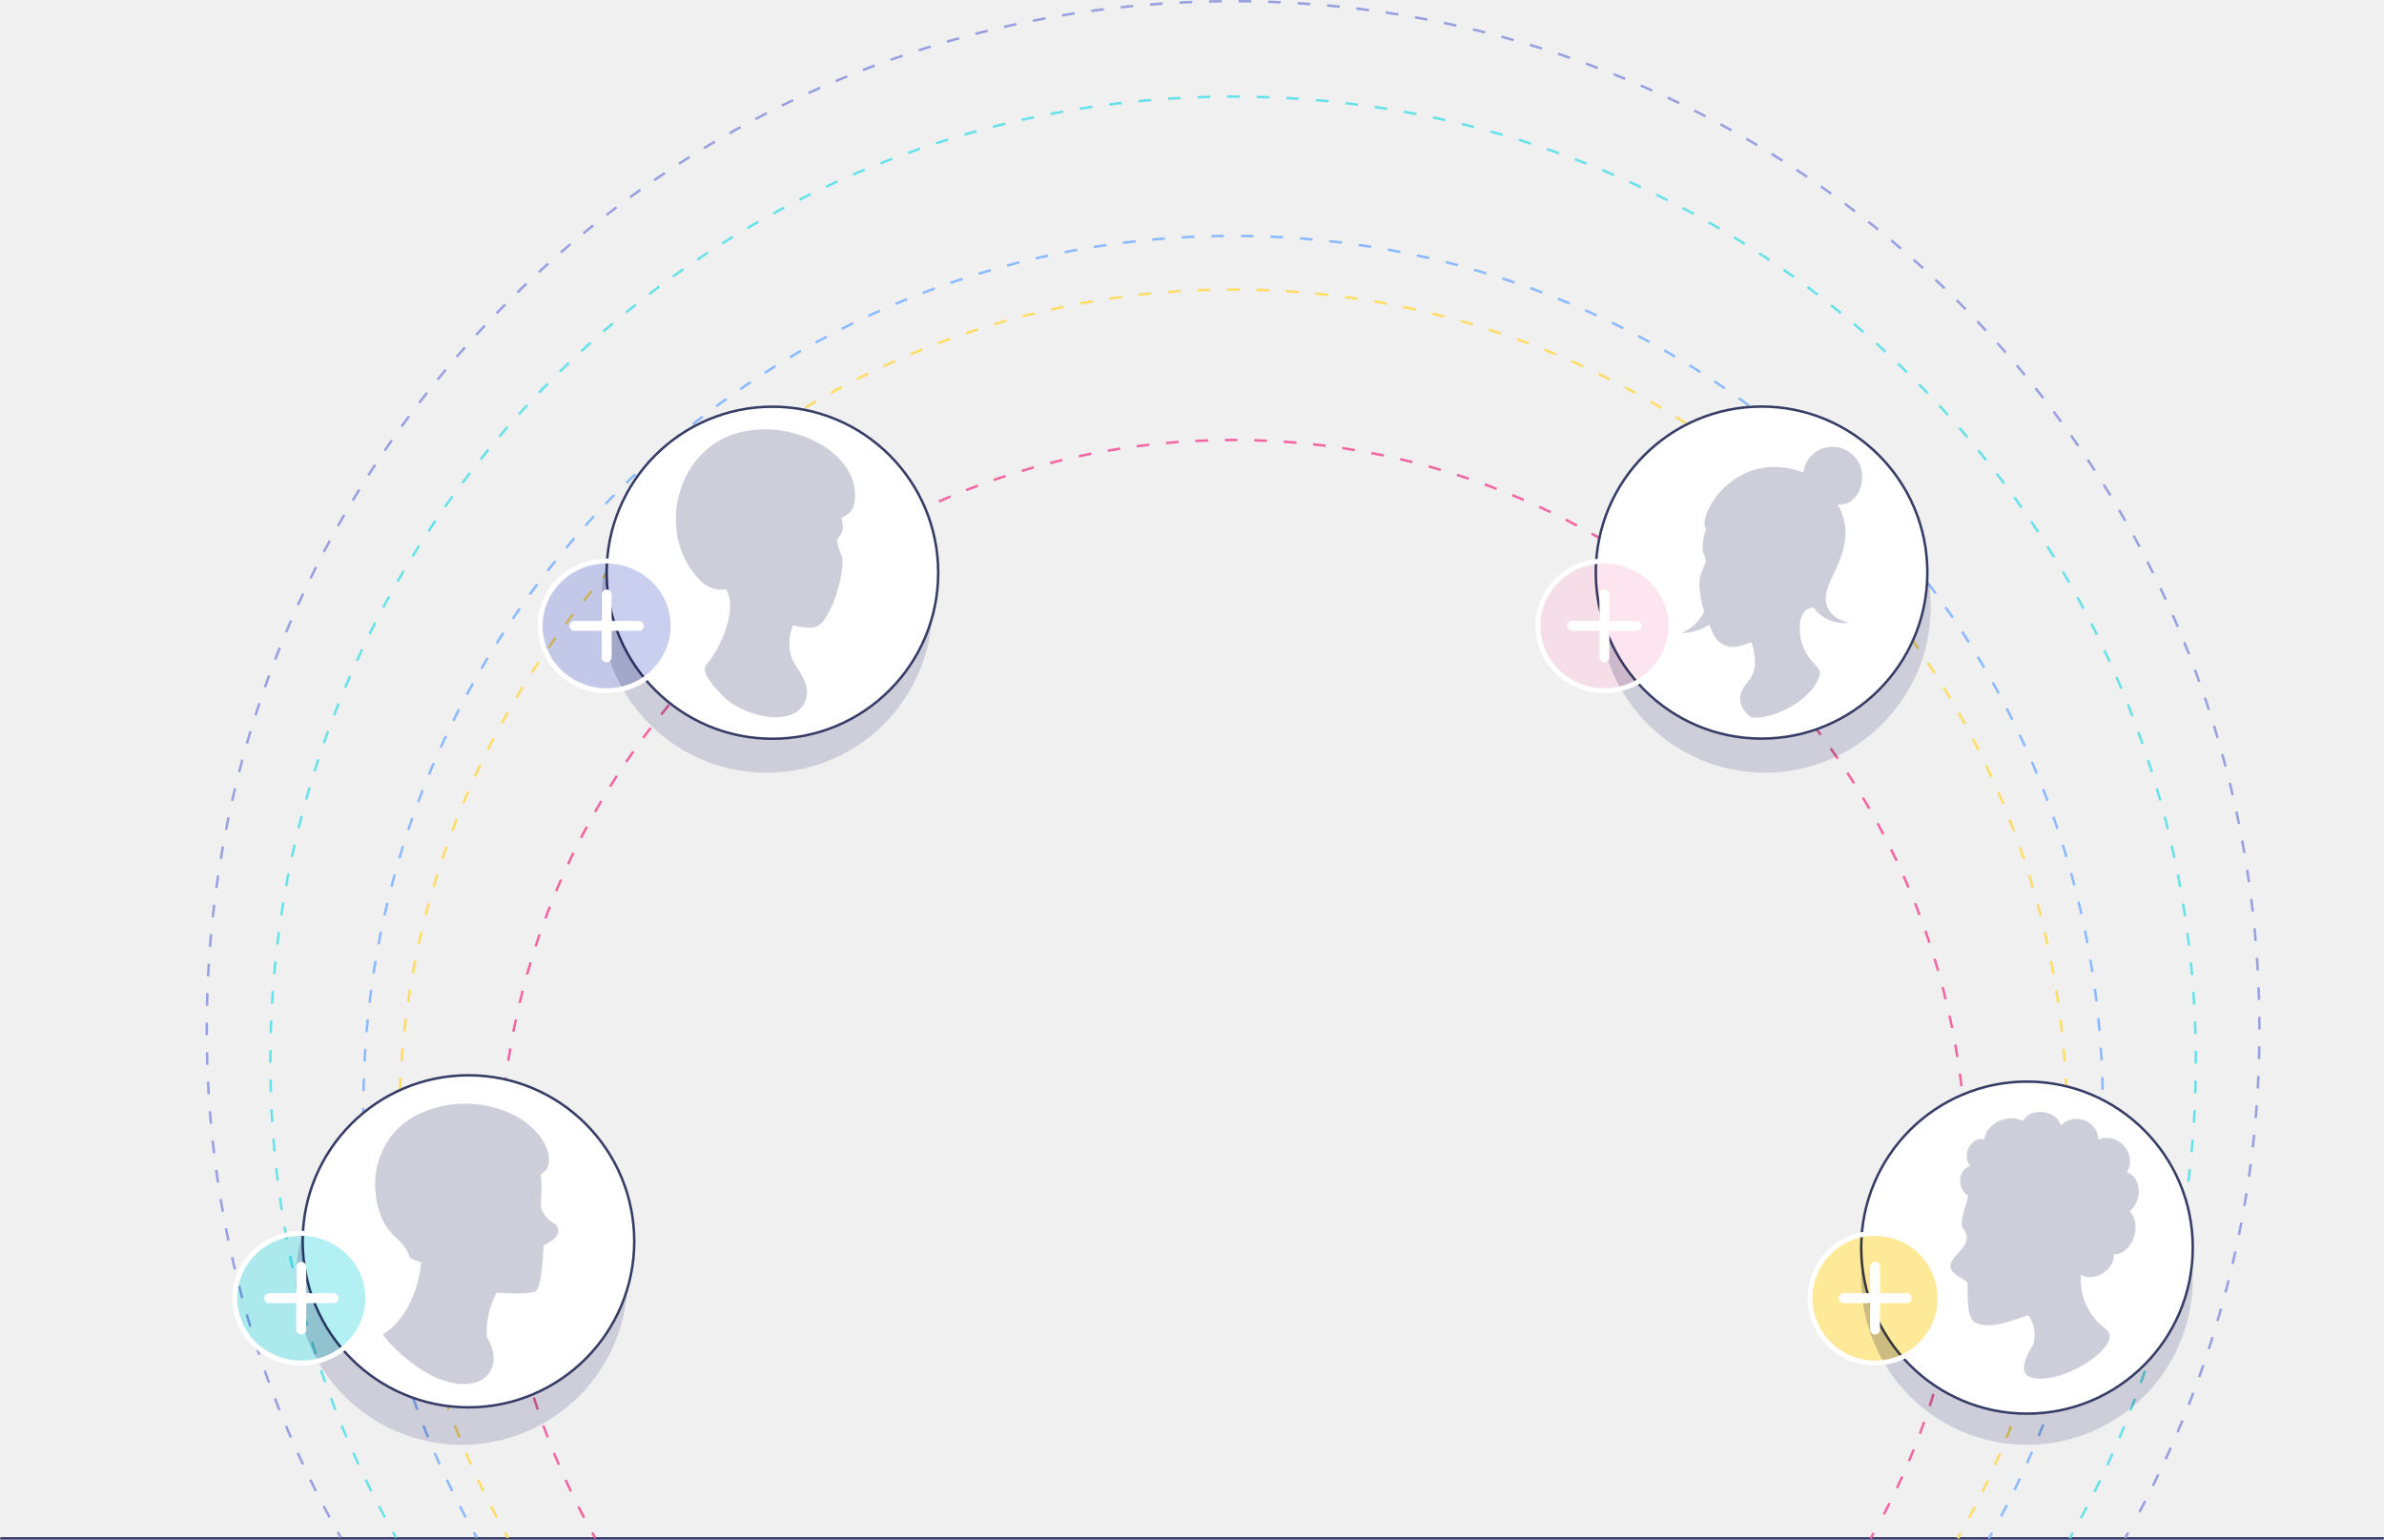
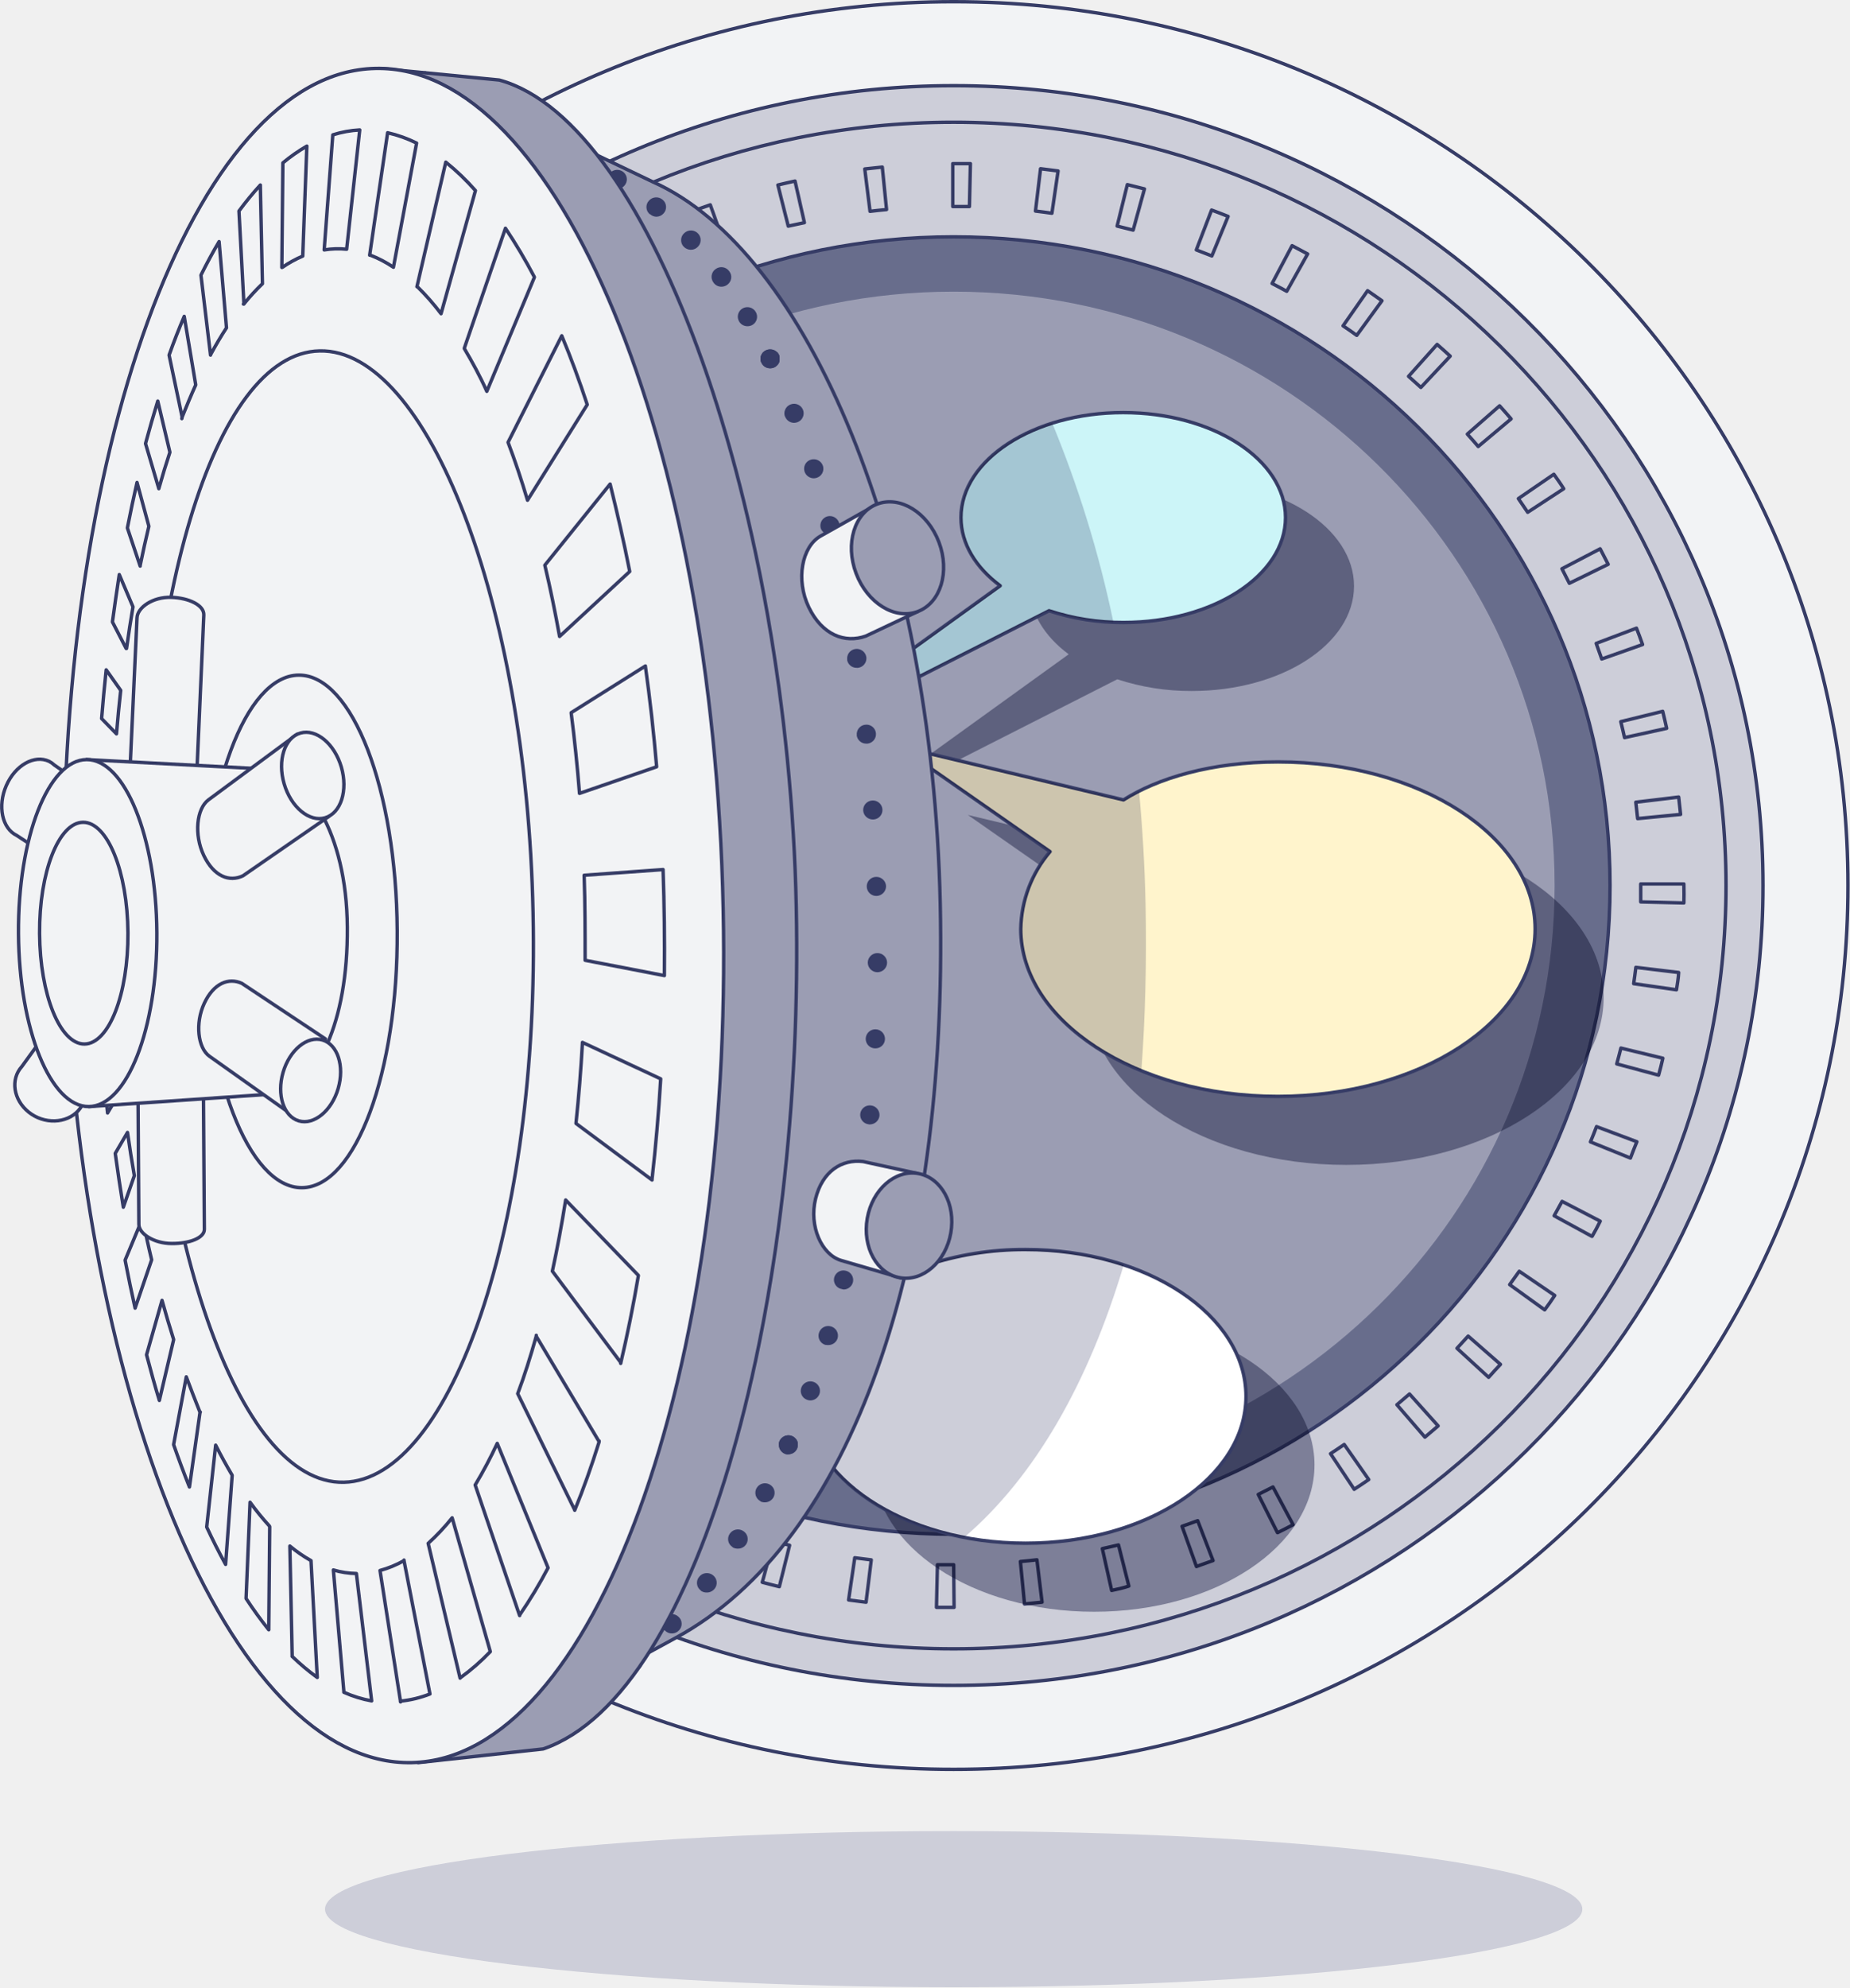
- <svg xmlns="http://www.w3.org/2000/svg" viewBox="0 0 480 310.01">
+ <svg xmlns="http://www.w3.org/2000/svg" viewBox="0 0 270 290">
  <defs>
-     <style>.cls-1{isolation:isolate;}.cls-10,.cls-11,.cls-12,.cls-14,.cls-17,.cls-18,.cls-2,.cls-3,.cls-4,.cls-5,.cls-6,.cls-7,.cls-8,.cls-9{fill:none;}.cls-15,.cls-2{stroke:#363c66;}.cls-18,.cls-2{stroke-linecap:round;stroke-linejoin:round;}.cls-10,.cls-11,.cls-12,.cls-15,.cls-2,.cls-3,.cls-4,.cls-5,.cls-6,.cls-7,.cls-8,.cls-9{stroke-width:0.5px;}.cls-3,.cls-4{stroke:#8cbaff;}.cls-10,.cls-11,.cls-12,.cls-15,.cls-17,.cls-3,.cls-4,.cls-5,.cls-6,.cls-7,.cls-8,.cls-9{stroke-miterlimit:10;}.cls-4{stroke-dasharray:2.55 3.4;}.cls-5,.cls-6{stroke:#67e2e9;}.cls-6{stroke-dasharray:2.55 3.41;}.cls-7,.cls-8{stroke:#98a0e0;}.cls-8{stroke-dasharray:2.55 3.4;}.cls-10,.cls-9{stroke:#fedd66;}.cls-10{stroke-dasharray:2.55 3.4;}.cls-11,.cls-12{stroke:#f267a1;}.cls-12{stroke-dasharray:2.54 3.39;}.cls-13,.cls-20{fill:#cdced9;}.cls-13,.cls-16,.cls-19,.cls-21,.cls-22{mix-blend-mode:multiply;}.cls-15{fill:#fff;}.cls-16{fill:#fee999;}.cls-17,.cls-18{stroke:#fff;}.cls-18{stroke-width:2px;}.cls-19{fill:#67e2e9;}.cls-19,.cls-21,.cls-22{opacity:0.5;}.cls-21{fill:#fbcce0;}.cls-22{fill:#98a0e0;}</style>
+     <style>.cls-1{isolation:isolate;}.cls-2{fill:#f2f3f5;}.cls-10,.cls-11,.cls-12,.cls-2,.cls-3,.cls-4,.cls-9{stroke:#363c66;stroke-linecap:round;stroke-linejoin:round;}.cls-12,.cls-2,.cls-3,.cls-4,.cls-9{stroke-width:0.5px;}.cls-3,.cls-6{fill:#cdced9;}.cls-4{fill:#686d8c;}.cls-12,.cls-5,.cls-8{fill:#9b9db3;}.cls-7,.cls-8{mix-blend-mode:multiply;}.cls-9{fill:#fff;}.cls-10{fill:#ccf5f8;}.cls-10,.cls-11{stroke-width:0.5px;}.cls-11{fill:#fff4cc;}.cls-13{fill:#363c66;}</style>
  </defs>
  <g class="cls-1">
    <g id="Layer_2" data-name="Layer 2">
-       <g id="Layer_1-2" data-name="Layer 1">
-         <line class="cls-2" x1="0.25" y1="309.76" x2="479.75" y2="309.76" />
-         <path class="cls-3" d="M96,309.63l-.62-1.11" />
-         <path class="cls-4" d="M93.78,305.54a174.84,174.84,0,0,1-20.62-82.65c0-96.87,78.4-175.4,175.11-175.4S423.39,126,423.39,222.89a174.88,174.88,0,0,1-21.48,84.25" />
-         <path class="cls-3" d="M401.08,308.63l-.63,1.11" />
-         <path class="cls-5" d="M79.76,309.61l-.63-1.11" />
-         <path class="cls-6" d="M77.5,305.52A193.59,193.59,0,0,1,54.44,213.6c0-107.23,86.78-194.15,193.83-194.15S442.11,106.37,442.11,213.6a193.57,193.57,0,0,1-23.93,93.53" />
-         <path class="cls-5" d="M417.35,308.62l-.63,1.11" />
-         <path class="cls-7" d="M68.62,309.59,68,308.48" />
-         <path class="cls-8" d="M66.35,305.5a206.34,206.34,0,0,1-24.72-98.26c0-114.32,92.52-207,206.64-207s206.65,92.67,206.65,207a206.3,206.3,0,0,1-25.61,99.88" />
-         <path class="cls-7" d="M428.48,308.61l-.63,1.11" />
-         <path class="cls-9" d="M102.3,309.65l-.63-1.12" />
-         <path class="cls-10" d="M100.05,305.55a167.65,167.65,0,0,1-19.68-79.07c0-92.89,75.17-168.19,167.9-168.19s167.91,75.3,167.91,168.19a167.59,167.59,0,0,1-20.54,80.67" />
-         <path class="cls-9" d="M394.82,308.64l-.63,1.11" />
-         <path class="cls-11" d="M119.87,309.69l-.63-1.11" />
-         <path class="cls-12" d="M117.62,305.6a147.57,147.57,0,0,1-17.05-69.07c0-81.71,66.13-147.94,147.7-147.94S396,154.82,396,236.53a147.49,147.49,0,0,1-17.9,70.65" />
-         <path class="cls-11" d="M377.25,308.67c-.2.37-.41.74-.62,1.11" />
-         <ellipse class="cls-13" cx="408.12" cy="257.48" rx="33.38" ry="33.43" />
-         <path class="cls-14" d="M418.51,242.66a5.45,5.45,0,0,0,3.86-5,31.52,31.52,0,0,1-2.92,3.73A8.31,8.31,0,0,0,418.51,242.66Z" />
-         <ellipse class="cls-15" cx="408.12" cy="251.21" rx="33.38" ry="33.43" />
-         <ellipse class="cls-16" cx="377.53" cy="261.39" rx="13.09" ry="13.06" />
-         <ellipse class="cls-17" cx="377.53" cy="261.39" rx="13.09" ry="13.06" />
-         <line class="cls-18" x1="377.53" y1="255.07" x2="377.53" y2="267.71" />
-         <line class="cls-18" x1="383.87" y1="261.39" x2="371.2" y2="261.39" />
-         <ellipse class="cls-13" cx="92.98" cy="257.48" rx="33.38" ry="33.43" />
-         <ellipse class="cls-15" cx="94.32" cy="249.94" rx="33.38" ry="33.43" />
-         <ellipse class="cls-19" cx="60.66" cy="261.39" rx="13.39" ry="13.06" />
-         <ellipse class="cls-17" cx="60.66" cy="261.39" rx="13.39" ry="13.06" />
-         <line class="cls-18" x1="60.66" y1="255.07" x2="60.66" y2="267.71" />
-         <line class="cls-18" x1="67.15" y1="261.39" x2="54.18" y2="261.39" />
-         <ellipse class="cls-13" cx="355.36" cy="122.15" rx="33.38" ry="33.43" />
-         <path class="cls-20" d="M377.77,134s.06,0,0-.05Z" />
-         <ellipse class="cls-15" cx="354.68" cy="115.29" rx="33.38" ry="33.43" />
-         <ellipse class="cls-21" cx="323.04" cy="126.02" rx="13.39" ry="13.06" />
-         <ellipse class="cls-17" cx="323.04" cy="126.02" rx="13.39" ry="13.06" />
-         <line class="cls-18" x1="323.04" y1="119.7" x2="323.04" y2="132.34" />
-         <line class="cls-18" x1="329.52" y1="126.02" x2="316.56" y2="126.02" />
-         <ellipse class="cls-13" cx="154.36" cy="122.15" rx="33.38" ry="33.43" />
-         <ellipse class="cls-15" cx="155.52" cy="115.32" rx="33.38" ry="33.43" />
-         <ellipse class="cls-22" cx="122.14" cy="126.02" rx="13.39" ry="13.06" />
-         <ellipse class="cls-17" cx="122.14" cy="126.02" rx="13.39" ry="13.06" />
-         <line class="cls-18" x1="122.14" y1="119.7" x2="122.14" y2="132.34" />
-         <line class="cls-18" x1="128.62" y1="126.02" x2="115.66" y2="126.02" />
-         <path class="cls-20" d="M147.82,87.39c-11.89,3.84-15.78,20.39-6.88,29.44a5.83,5.83,0,0,0,5.23,1.83h0c2.61,4.23-1.53,12.52-3.93,15.13-1.32,1.44,1.44,4.48,3.44,6.48,3.08,3.08,9.28,4.92,13,3.83a4.88,4.88,0,0,0,3.47-6.55c-.83-2.22-2-3.3-2.71-4.94a9.58,9.58,0,0,1,.21-6.7c2.38.56,3.86.64,4.83.21,3.09-1.36,5.86-11.77,5-14.17a9.8,9.8,0,0,1-.92-3c0-1.2,1.79-1.11.87-4.62a.43.43,0,0,1,0-.11,4.08,4.08,0,0,0,2.36-2C174.69,92,159.75,83.54,147.82,87.39Z" />
-         <path class="cls-20" d="M373,91.56a5.9,5.9,0,0,0-9.91,3.58c-14-5.21-21.67,9.24-19.54,11.37a9.69,9.69,0,0,0-.69,4.53c.28.85.69,1.5.57,2.09-.16.85-1.31,2.38-1.28,4.46a18.75,18.75,0,0,0,1,5.53,9.18,9.18,0,0,1-4.59,4.35,10.52,10.52,0,0,0,5.58-1.67l0-.06c.25.61.51,1.22.78,1.85a4.47,4.47,0,0,0,5.08,2.58,23.88,23.88,0,0,0,2.64-.86,12.76,12.76,0,0,1,.72,4.5c-.29,3.42-2.49,3.62-2.95,6.35-.43,2.54,2.19,4.27,2.19,4.27,4.66.61,13.17-4,13.84-9,.17-1.26-4.73-3.51-4-10.2.33-2,1.44-2.88,2.72-2.88a7.47,7.47,0,0,0,7.32,3c-2.85-.43-5.25-2.27-4.81-5.73.49-3.81,6.78-10.35,2.31-18.06C374.71,102.1,376.74,94.75,373,91.56Z" />
-         <path class="cls-20" d="M428.76,243.88c2.6-2,2.55-6.74-.52-7.88,2.16-3.41-1.68-8.26-5.69-6.54a4.44,4.44,0,0,0-7.6-2.85c-.94-3.24-6.32-3.67-7.64-.88-3.15-1.68-7.45.6-7.78,3.67-3-.51-4.52,3.36-2.86,5.38-2.51.86-2.7,4.51-.43,5.93-.15,1.58-1.92,5.44-1,6.6,2.65,3.47-2.54,5.21-2.54,7.61,0,1.82,3.06,2.57,3.39,3.33.26,1.1-.44,7.07,1.63,8.07,3.34,1.6,8.29-.87,10.66-1.49a6.7,6.7,0,0,1,1,5.9c-1.19,1.82-3.45,6-.11,6.72,6.33,1.42,19.2-7.08,14.48-10.05A12.12,12.12,0,0,1,419,256.69c2.65,1.59,6.86-1.09,6.59-4.11C429.4,252.58,431.41,246.52,428.76,243.88Z" />
-         <path class="cls-20" d="M109.09,243.5c-.53-1.33.26-3.25-.19-7.06a3,3,0,0,0,1.5-1.83c.6-2.1-.72-6.33-5.87-9.54a22.07,22.07,0,0,0-20.79-.48c-6.27,3.29-9.88,10.81-7.45,19.06,1.69,5.76,5.1,5.64,6.18,9.52a8.79,8.79,0,0,0,2.34,1c-1.25,11.24-7.71,14.47-7.71,14.47,1.41,2.33,6.79,7.36,11.7,9.15,8.7,3.18,13-2.54,9.19-8.63a17,17,0,0,1,2-8.86c2.12,0,4.83.39,7.61-.16,1.63-.33,1.8-9.12,1.85-9.3s3.19-1.33,2.91-3.23S110.34,246.57,109.09,243.5Z" />
+       <g id="Layer_3" data-name="Layer 3">
+         <ellipse class="cls-2" cx="139.21" cy="129.23" rx="130.54" ry="128.98" />
+         <ellipse class="cls-3" cx="139.21" cy="129.23" rx="118.14" ry="116.73" />
+         <ellipse class="cls-3" cx="139.21" cy="129.23" rx="112.74" ry="111.39" />
+         <ellipse class="cls-4" cx="139.21" cy="129.23" rx="95.81" ry="94.67" />
+         <path class="cls-3" d="M139.27,234.57h-.06c-.84,0-1.68,0-2.51,0l.14-6.22q1.18,0,2.37,0Zm10.28-.49-.6-6.2c.81-.07,1.61-.16,2.41-.25l.75,6.18C151.26,233.91,150.41,234,149.55,234.08Zm-23.13-.26q-1.28-.15-2.55-.33l.9-6.16,2.41.31Zm35.85-1.72L160.91,226c.79-.17,1.58-.35,2.36-.54l1.51,6C164,231.73,163.11,231.92,162.27,232.1Zm-48.51-.55c-.83-.2-1.67-.42-2.49-.64l1.64-6c.78.21,1.56.41,2.35.6Zm60.89-2.94-2.1-5.87c.77-.26,1.52-.54,2.28-.82l2.24,5.82C176.27,228,175.46,228.33,174.65,228.61Zm-73.18-.83c-.81-.3-1.61-.61-2.41-.93l2.37-5.77,2.27.88Zm85-4.12-2.8-5.57c.72-.36,1.44-.72,2.15-1.09l2.94,5.51C188,222.9,187.28,223.29,186.51,223.66Zm-96.79-1.11c-.76-.39-1.52-.8-2.27-1.21l3.06-5.44c.71.39,1.42.77,2.14,1.14Zm108-5.21-3.46-5.2c.68-.44,1.34-.89,2-1.34l3.58,5.12C199.1,216.4,198.39,216.88,197.67,217.34ZM78.7,216c-.71-.48-1.41-1-2.11-1.48l3.71-5c.65.47,1.31.93,2,1.39ZM208,209.73,203.91,205l1.84-1.57,4.18,4.66C209.28,208.63,208.64,209.19,208,209.73ZM68.57,208.12c-.65-.56-1.28-1.13-1.91-1.7l4.28-4.57c.6.55,1.2,1.08,1.8,1.61ZM217.3,201l-4.62-4.24c.55-.59,1.09-1.18,1.63-1.78l4.72,4.13C218.46,199.71,217.88,200.33,217.3,201ZM59.46,199.14l-1.69-1.92,4.81-4c.52.61,1.05,1.21,1.59,1.81Zm166-8-5.09-3.67,1.4-1.95,5.18,3.53C226.48,189.77,226,190.46,225.48,191.15Zm-174-2c-.49-.7-1-1.4-1.44-2.11l5.26-3.42c.45.67.9,1.33,1.36,2Zm180.9-8.72-5.5-3c.39-.69.78-1.4,1.16-2.1l5.57,2.89C233.24,178.94,232.83,179.68,232.41,180.42ZM44.83,178.27c-.4-.75-.79-1.5-1.17-2.26l5.65-2.77c.35.71.72,1.42,1.1,2.13ZM238,169l-5.84-2.36c.31-.74.61-1.48.89-2.23l5.89,2.21C238.63,167.37,238.31,168.17,238,169ZM39.54,166.68c-.31-.79-.61-1.59-.89-2.39l5.94-2.07c.27.75.55,1.5.83,2.25Zm202.57-9.78L236,155.26c.21-.77.42-1.54.61-2.31l6.12,1.48C242.55,155.26,242.34,156.08,242.11,156.9ZM35.7,154.54c-.21-.82-.4-1.65-.59-2.48l6.15-1.34c.18.78.36,1.55.55,2.33Zm209-10.1-6.23-.89c.12-.79.22-1.58.32-2.38l6.25.75C245,142.76,244.85,143.6,244.72,144.44ZM33.38,142c-.11-.84-.2-1.69-.28-2.53l6.27-.6c.08.79.17,1.59.26,2.38ZM245.8,131.77l-6.3-.15c0-.79,0-1.59,0-2.39V129h6.3v.18C245.83,130.08,245.82,130.93,245.8,131.77ZM32.6,129.33v-.1c0-.81,0-1.63,0-2.43l6.3.13c0,.77,0,1.53,0,2.3Zm206.45-9.87c-.08-.8-.17-1.59-.27-2.39l6.26-.75c.1.84.19,1.68.28,2.53ZM39.61,117.38l-6.26-.73c.1-.85.21-1.69.34-2.53l6.23.89C39.81,115.8,39.7,116.59,39.61,117.38Zm197.53-9.74c-.17-.78-.36-1.56-.55-2.33l6.12-1.5c.2.82.4,1.65.58,2.48Zm-195.38-2-6.12-1.48c.21-.82.42-1.65.65-2.46l6.08,1.62C42.16,104.06,42,104.83,41.76,105.61Zm192.05-9.47Q233.4,95,233,93.89l5.88-2.22c.31.8.61,1.59.89,2.39Zm-188.46-2L39.46,92c.3-.8.61-1.59.94-2.38L46.24,92C45.93,92.69,45.63,93.43,45.35,94.18Zm183.73-9.05Q228.54,84.05,228,83l5.58-2.91,1.17,2.26ZM50.31,83.26l-5.57-2.89c.39-.75.8-1.5,1.22-2.24l5.51,3C51.08,81.85,50.69,82.55,50.31,83.26ZM223,74.76c-.45-.67-.9-1.33-1.36-2l5.18-3.55c.49.69,1,1.4,1.44,2.11ZM56.58,73l-5.19-3.54c.49-.7,1-1.39,1.49-2.08L58,71.06C57.51,71.7,57,72.36,56.58,73Zm159.2-7.84c-.52-.61-1.05-1.21-1.59-1.81l4.71-4.13c.57.63,1.13,1.27,1.68,1.91ZM64.05,63.59l-4.72-4.13c.57-.63,1.14-1.26,1.73-1.88l4.62,4.23C65.13,62.4,64.58,63,64.05,63.59Zm143.36-7.05-1.8-1.62,4.17-4.66c.64.56,1.28,1.13,1.91,1.71ZM72.6,55.11l-4.18-4.65c.64-.56,1.29-1.12,1.94-1.66l4.08,4.74Zm125.45-6.17c-.66-.47-1.32-.94-2-1.39l3.58-5.13,2.1,1.47ZM82.13,47.71,78.54,42.6c.7-.48,1.41-1,2.13-1.42l3.46,5.2C83.46,46.81,82.79,47.26,82.13,47.71Zm105.7-5.2c-.71-.39-1.42-.77-2.14-1.14l2.92-5.52c.76.4,1.52.8,2.27,1.21Zm-95.36-1L89.53,36c.76-.4,1.52-.78,2.29-1.16l2.8,5.57Zm84.43-4.16-2.27-.88,2.23-5.82c.81.3,1.61.61,2.41.93Zm-73.4-.77-2.24-5.81c.8-.3,1.6-.6,2.42-.88l2.1,5.87C105,36,104.26,36.29,103.5,36.57Zm61.91-3-2.34-.59,1.49-6.05c.84.2,1.67.41,2.5.63ZM115.06,33l-1.51-6c.83-.2,1.66-.4,2.5-.58l1.37,6.07Zm38.49-1.88c-.79-.12-1.6-.22-2.4-.32l.74-6.18c.86.1,1.71.21,2.56.33ZM127,30.84l-.77-6.18,2.56-.28.62,6.2C128.57,30.66,127.77,30.74,127,30.84Zm14.51-.7c-.75,0-1.51,0-2.27,0h-.16V23.88h.16c.81,0,1.61,0,2.41,0Z" />
+         <ellipse class="cls-5" cx="139.21" cy="129.23" rx="87.72" ry="86.67" />
+         <ellipse class="cls-6" cx="139.21" cy="278.61" rx="91.77" ry="11.39" />
+         <g class="cls-7">
+           <path class="cls-5" d="M127.53,213.78c0,11.84,14.41,21.43,32.18,21.43s32.17-9.59,32.17-21.43-14.41-21.43-32.17-21.43a45.33,45.33,0,0,0-14.77,2.39L129.25,178l6.09,21.75C130.48,203.55,127.53,208.43,127.53,213.78Z" />
+         </g>
+         <g class="cls-7">
+           <path class="cls-5" d="M150.27,85.53c0-8.46,10.61-15.32,23.69-15.32s23.69,6.86,23.69,15.32-10.6,15.31-23.69,15.31a34.36,34.36,0,0,1-10.87-1.71L122,120l34-24.52C152.44,92.84,150.27,89.35,150.27,85.53Z" />
+         </g>
+         <path class="cls-8" d="M196.52,170C175.79,170,159,159,159,145.57a17.89,17.89,0,0,1,4.28-11.29l-22-15.35,32.72,7.8c5-3.16,12.84-5.54,22.55-5.54,20.73,0,37.54,10.92,37.54,24.38S217.25,170,196.52,170Z" />
+         <path class="cls-9" d="M117.53,203.78c0,11.84,14.41,21.43,32.18,21.43s32.17-9.59,32.17-21.43-14.41-21.43-32.17-21.43a45.33,45.33,0,0,0-14.77,2.39L119.25,168l6.09,21.75C120.48,193.55,117.53,198.43,117.53,203.78Z" />
+         <path class="cls-10" d="M140.27,75.53c0-8.46,10.61-15.32,23.69-15.32s23.69,6.86,23.69,15.32S177.05,90.84,164,90.84a34.36,34.36,0,0,1-10.87-1.71L112,110l34-24.52C142.44,82.84,140.27,79.35,140.27,75.53Z" />
+         <path class="cls-11" d="M186.52,160C165.79,160,149,149,149,135.57a17.89,17.89,0,0,1,4.28-11.29l-22-15.35,32.72,7.8c5-3.16,12.84-5.54,22.55-5.54,20.73,0,37.54,10.92,37.54,24.38S207.25,160,186.52,160Z" />
+         <g class="cls-7">
+           <path class="cls-6" d="M117.28,203.78c0,9.78,9.91,18,23.45,20.59,10.31-8.81,18.16-22.53,23.31-39.8a46,46,0,0,0-14.33-2.22C131.8,182.35,117.28,191.94,117.28,203.78Z" />
+           <path class="cls-6" d="M140.27,75.53c0,3.82,2.17,7.31,5.75,10L112,110l41.05-20.91a34,34,0,0,0,9.47,1.69,162.8,162.8,0,0,0-8.94-29.07C145.72,64.23,140.27,69.47,140.27,75.53Z" />
+           <path class="cls-6" d="M167.22,131.94c-.12-5.62-.45-11.12-.95-16.5-.82.42-1.59.84-2.3,1.29l-32.72-7.8,22,15.35A17.89,17.89,0,0,0,149,135.57c0,8.71,7,16.35,17.61,20.66Q167.47,144.58,167.22,131.94Z" />
+         </g>
+         <path class="cls-12" d="M62.07,10.64,95.25,26.52c22.63,10.05,40.85,53,42,105.42,1.11,52-12.64,93-38.67,107.11L67,256.28" />
+         <path class="cls-13" d="M115.11,212.23a1.24,1.24,0,0,1-.27,0,.83.83,0,0,1-.27-.07,1.83,1.83,0,0,1-.24-.13,1.24,1.24,0,0,1-.22-.18,1.37,1.37,0,0,1-.41-1,1.31,1.31,0,0,1,0-.27,2.58,2.58,0,0,1,.08-.26,1.83,1.83,0,0,1,.13-.24,1.73,1.73,0,0,1,.17-.21,1.18,1.18,0,0,1,.22-.17,1.12,1.12,0,0,1,.24-.13.84.84,0,0,1,.27-.08,1.39,1.39,0,0,1,1.26.38,1.18,1.18,0,0,1,.18.21,1.12,1.12,0,0,1,.13.24,1.29,1.29,0,0,1,.08.26,1.31,1.31,0,0,1,0,.27,1.34,1.34,0,0,1-.42,1A1.41,1.41,0,0,1,115.11,212.23Z" />
+         <path class="cls-13" d="M97.11,238a1.37,1.37,0,0,1-.08-2h0a1.41,1.41,0,0,1,2-.07h0a1.37,1.37,0,0,1,.08,2h0a1.41,1.41,0,0,1-1,.45h0A1.39,1.39,0,0,1,97.11,238Zm5.2-5.88a1.38,1.38,0,0,1-.26-2h0a1.43,1.43,0,0,1,2-.26h0a1.39,1.39,0,0,1,.26,2h0a1.44,1.44,0,0,1-1.12.54h0A1.47,1.47,0,0,1,102.31,232.15Zm4.62-6.35a1.37,1.37,0,0,1-.43-1.91h0a1.43,1.43,0,0,1,2-.43h0a1.39,1.39,0,0,1,.43,1.92h0a1.42,1.42,0,0,1-1.19.65h0A1.43,1.43,0,0,1,106.93,225.8Zm4.08-6.69a1.39,1.39,0,0,1-.59-1.88h0a1.41,1.41,0,0,1,1.9-.58h0a1.38,1.38,0,0,1,.59,1.88h0a1.41,1.41,0,0,1-1.25.74h0A1.49,1.49,0,0,1,111,219.11Z" />
+         <path class="cls-13" d="M92.41,243.87a1.12,1.12,0,0,1-.27,0l-.27-.08a1.83,1.83,0,0,1-.24-.13,1.92,1.92,0,0,1-.22-.18,1.63,1.63,0,0,1-.17-.2,2,2,0,0,1-.14-.25l-.07-.25a1.41,1.41,0,0,1,0-.28,1.24,1.24,0,0,1,0-.27c0-.09,0-.18.07-.26a1.38,1.38,0,0,1,.14-.24,1.84,1.84,0,0,1,.17-.22,1.77,1.77,0,0,1,.22-.16.8.8,0,0,1,.24-.13,1.22,1.22,0,0,1,.27-.09,1.49,1.49,0,0,1,1.26.38,1.39,1.39,0,0,1,.42,1,1.35,1.35,0,0,1-.42,1A1.42,1.42,0,0,1,92.41,243.87Z" />
+         <path class="cls-13" d="M124.8,179.82a1.38,1.38,0,0,1-1.38-1.67,2.41,2.41,0,0,1,.08-.25c0-.09.08-.16.13-.25a1.71,1.71,0,0,1,.18-.2,1.24,1.24,0,0,1,.21-.18c.08,0,.15-.09.25-.13l.26-.07a1.45,1.45,0,0,1,1.27.38,1.39,1.39,0,0,1,.41,1,1.38,1.38,0,0,1-1.41,1.39Z" />
+         <path class="cls-13" d="M117.81,204.28a1.38,1.38,0,0,1-.84-1.78h0a1.41,1.41,0,0,1,1.8-.83h0a1.38,1.38,0,0,1,.84,1.78h0a1.41,1.41,0,0,1-1.32.92h0A1.36,1.36,0,0,1,117.81,204.28Zm2.72-8a1.39,1.39,0,0,1-1-1.72h0a1.41,1.41,0,0,1,1.74-1h0a1.4,1.4,0,0,1,1,1.73h0a1.41,1.41,0,0,1-1.35,1h0A1.39,1.39,0,0,1,120.53,196.26Zm2.24-8.18a1.38,1.38,0,0,1-1-1.66h0a1.39,1.39,0,0,1,1.68-1h0a1.39,1.39,0,0,1,1.06,1.66h0a1.41,1.41,0,0,1-1.37,1.08h0A1.75,1.75,0,0,1,122.77,188.08Z" />
+         <path class="cls-13" d="M115.11,212.23a1.24,1.24,0,0,1-.27,0,.83.83,0,0,1-.27-.07,1.83,1.83,0,0,1-.24-.13,1.24,1.24,0,0,1-.22-.18,1.37,1.37,0,0,1-.41-1,1.31,1.31,0,0,1,0-.27,2.58,2.58,0,0,1,.08-.26,1.83,1.83,0,0,1,.13-.24,1.73,1.73,0,0,1,.17-.21,1.18,1.18,0,0,1,.22-.17,1.12,1.12,0,0,1,.24-.13.84.84,0,0,1,.27-.08,1.39,1.39,0,0,1,1.26.38,1.18,1.18,0,0,1,.18.21,1.12,1.12,0,0,1,.13.24,1.29,1.29,0,0,1,.08.26,1.31,1.31,0,0,1,0,.27,1.34,1.34,0,0,1-.42,1A1.41,1.41,0,0,1,115.11,212.23Z" />
+         <path class="cls-13" d="M125.38,175.08a1.41,1.41,0,0,1-1.18-1.59h0a1.4,1.4,0,0,1,1.61-1.16h0a1.38,1.38,0,0,1,1.17,1.58h0a1.39,1.39,0,0,1-1.39,1.18h-.21Zm1.46-11a1.39,1.39,0,0,1-1.27-1.51h0a1.4,1.4,0,0,1,1.54-1.25h0a1.4,1.4,0,0,1,1.27,1.51h0a1.42,1.42,0,0,1-1.41,1.26h-.13Zm.87-11.09a1.38,1.38,0,0,1-1.34-1.45h0a1.41,1.41,0,0,1,1.47-1.33h0a1.4,1.4,0,0,1,1.34,1.46h0a1.38,1.38,0,0,1-1.4,1.32h-.07Zm.36-11.11a1.41,1.41,0,0,1-1.4-1.4h0a1.4,1.4,0,0,1,1.42-1.39h0a1.4,1.4,0,0,1,1.4,1.4h0a1.41,1.41,0,0,1-1.41,1.39h0Zm-1.55-12.48a1.38,1.38,0,0,1,1.36-1.43h0a1.41,1.41,0,0,1,1.46,1.34h0a1.43,1.43,0,0,1-1.38,1.44h0A1.4,1.4,0,0,1,126.52,129.36ZM126,118.29a1.4,1.4,0,0,1,1.32-1.47h0a1.39,1.39,0,0,1,1.49,1.3h0a1.38,1.38,0,0,1-1.31,1.47h-.09A1.41,1.41,0,0,1,126,118.29Zm-.93-11a1.38,1.38,0,0,1,1.25-1.53h0a1.38,1.38,0,0,1,1.54,1.24h0a1.38,1.38,0,0,1-1.25,1.52h-.15A1.39,1.39,0,0,1,125.05,107.27Zm-1.4-11a1.39,1.39,0,0,1,1.18-1.58h0a1.42,1.42,0,0,1,1.61,1.17h0a1.4,1.4,0,0,1-1.2,1.58h0l-.2,0h0A1.4,1.4,0,0,1,123.65,96.29ZM121.72,85.4a1.39,1.39,0,0,1,1.09-1.64h0a1.41,1.41,0,0,1,1.66,1.09h0a1.38,1.38,0,0,1-1.09,1.64h0a1.43,1.43,0,0,1-.29,0h0A1.4,1.4,0,0,1,121.72,85.4Z" />
+         <path class="cls-13" d="M112.42,53.75a1.43,1.43,0,0,1-1-.41,1.12,1.12,0,0,1-.17-.21,1.41,1.41,0,0,1-.13-.24.87.87,0,0,1-.08-.26,1.39,1.39,0,0,1,0-.27,1.33,1.33,0,0,1,0-.28.87.87,0,0,1,.08-.26,1.12,1.12,0,0,1,.13-.24.67.67,0,0,1,.17-.2,1.46,1.46,0,0,1,2,0,.7.7,0,0,1,.18.2l.13.24a.84.84,0,0,1,.07.26,1.33,1.33,0,0,1,0,.28,1.39,1.39,0,0,1,0,.27.84.84,0,0,1-.07.26l-.13.24a1.18,1.18,0,0,1-.18.21A1.41,1.41,0,0,1,112.42,53.75Z" />
+         <path class="cls-13" d="M119.79,77.05a1.41,1.41,0,0,1,1-1.7h0a1.42,1.42,0,0,1,1.71,1h0a1.38,1.38,0,0,1-1,1.69h0a1.48,1.48,0,0,1-.35,0h0A1.43,1.43,0,0,1,119.79,77.05Zm-2.35-8.23a1.38,1.38,0,0,1,.92-1.74h0a1.42,1.42,0,0,1,1.77.91h0a1.39,1.39,0,0,1-.92,1.74h0a1.54,1.54,0,0,1-.42.07h0A1.43,1.43,0,0,1,117.44,68.82Zm-2.85-8a1.39,1.39,0,0,1,.81-1.8h0a1.41,1.41,0,0,1,1.82.79h0a1.39,1.39,0,0,1-.8,1.8h0a1.59,1.59,0,0,1-.51.1h0A1.42,1.42,0,0,1,114.59,60.77Z" />
+         <path class="cls-13" d="M123.09,86.52a1.24,1.24,0,0,1-.27,0l-.26-.08a1.12,1.12,0,0,1-.24-.13,1.84,1.84,0,0,1-.22-.17,1.57,1.57,0,0,1-.17-.21.85.85,0,0,1-.13-.25.72.72,0,0,1-.08-.26,1.09,1.09,0,0,1,0-.26,1.12,1.12,0,0,1,0-.27.72.72,0,0,1,.08-.26.7.7,0,0,1,.13-.24,1.18,1.18,0,0,1,.17-.22,1.84,1.84,0,0,1,.22-.17,1.12,1.12,0,0,1,.24-.13l.26-.08a1.44,1.44,0,0,1,1.27.38,1.41,1.41,0,0,1,.41,1,1.09,1.09,0,0,1,0,.26,1,1,0,0,1-.07.26c0,.09-.09.17-.13.25s-.11.14-.18.21A1.41,1.41,0,0,1,123.09,86.52Z" />
+         <path class="cls-13" d="M83.83,24.38a1.4,1.4,0,0,1-1-.4,1.24,1.24,0,0,1-.18-.22,1.12,1.12,0,0,1-.13-.24,2,2,0,0,1-.08-.26,1.24,1.24,0,0,1,0-.27,1.38,1.38,0,0,1,.42-1,1.49,1.49,0,0,1,2,0,1.39,1.39,0,0,1-1,2.38Z" />
+         <path class="cls-13" d="M107.89,46.92a1.39,1.39,0,0,1,.5-1.91h0a1.42,1.42,0,0,1,1.93.51h0a1.38,1.38,0,0,1-.49,1.9h0a1.44,1.44,0,0,1-.72.19h0A1.41,1.41,0,0,1,107.89,46.92Zm-3.76-5.71a1.38,1.38,0,0,1,.32-1.94h0a1.41,1.41,0,0,1,2,.31h0a1.38,1.38,0,0,1-.32,2h0a1.43,1.43,0,0,1-.82.26h0A1.39,1.39,0,0,1,104.13,41.21ZM99.8,36h0a1.38,1.38,0,0,1,.1-2h0a1.43,1.43,0,0,1,2,.08h0a1.39,1.39,0,0,1-.1,2h0a1.39,1.39,0,0,1-1,.37h0A1.46,1.46,0,0,1,99.8,36Zm-4.91-4.7a1.37,1.37,0,0,1-.18-2h0a1.43,1.43,0,0,1,2-.17h0a1.39,1.39,0,0,1,.17,2h0a1.43,1.43,0,0,1-1.08.5h0A1.39,1.39,0,0,1,94.89,31.25Zm-5.53-3.94a1.4,1.4,0,0,1-.47-1.92h0a1.43,1.43,0,0,1,1.94-.45h0a1.37,1.37,0,0,1,.46,1.91h0a1.39,1.39,0,0,1-1.2.67h0A1.43,1.43,0,0,1,89.36,27.31Z" />
+         <path class="cls-13" d="M112.42,53.75a1.43,1.43,0,0,1-1-.41,1.12,1.12,0,0,1-.17-.21,1.41,1.41,0,0,1-.13-.24.87.87,0,0,1-.08-.26,1.39,1.39,0,0,1,0-.27,1.33,1.33,0,0,1,0-.28.87.87,0,0,1,.08-.26,1.12,1.12,0,0,1,.13-.24.67.67,0,0,1,.17-.2,1.46,1.46,0,0,1,2,0,.7.7,0,0,1,.18.2l.13.24a.84.84,0,0,1,.07.26,1.33,1.33,0,0,1,0,.28,1.39,1.39,0,0,1,0,.27.84.84,0,0,1-.07.26l-.13.24a1.18,1.18,0,0,1-.18.21A1.41,1.41,0,0,1,112.42,53.75Z" />
+         <path class="cls-12" d="M55.68,10l17.2,1.68C95.43,17.84,115,75,116.23,132.23c1.21,56.79-13.62,115-36.94,123l-18.25,2" />
+         <ellipse class="cls-2" cx="57.45" cy="133.61" rx="48.12" ry="123.65" transform="translate(-2.85 1.26) rotate(-1.23)" />
+         <path class="cls-2" d="M77.81,133.16c1,45.59-12,82.83-27.62,83.15s-27.93-36.39-28.9-82,9.77-82.78,25.37-83.1S76.84,87.58,77.81,133.16Z" />
+         <path class="cls-2" d="M134,89.23l-5.9-15.69-8.34,4.7c-2.71,1.55-3.63,6.36-1.7,10.38s5.26,5.31,8.33,4.2Z" />
+         <ellipse class="cls-12" cx="131.01" cy="81.39" rx="6.46" ry="8.38" transform="translate(-20.3 51.52) rotate(-20.68)" />
+         <path class="cls-2" d="M133.85,171.23l-2.3,15.27-8.77-2.56c-2.86-.85-4.71-5-3.73-9s3.83-5.81,6.94-5.43Z" />
+         <ellipse class="cls-12" cx="132.7" cy="178.86" rx="7.72" ry="6.19" transform="translate(-66.44 278.59) rotate(-80.03)" />
+         <path class="cls-2" d="M39.23,237.84l-.1-.12c-1.09-1.36-2.17-2.86-3.21-4.44v-.05l.58-14v0a39.51,39.51,0,0,0,2.79,3.43l.08.12Zm3.42,3.78v0l-.34-16h0a20.35,20.35,0,0,0,3.09,2.13h0l0,.05h0l.91,17h0a33.68,33.68,0,0,1-3.67-3.08ZM32.93,228.3v0c-.95-1.72-1.88-3.56-2.76-5.45v0l1.31-11.95v0c.78,1.54,1.59,3,2.41,4.39h0l0,0h0v0ZM50.2,246.94v0l-1.54-17.83h0a12.19,12.19,0,0,0,3.36.52h0v0l2.23,18.59v0a17.61,17.61,0,0,1-4.06-1.26ZM27.65,217v0c-.8-2-1.57-4.06-2.31-6.18v0l1.85-9.89h0c.66,1.78,1.35,3.52,2,5.16v.05Zm1.59-10.93Zm0,0v0Zm29.23,42.3-3-19.18h0a15.32,15.32,0,0,0,3.5-1.44v-.08l0,.06h0v0l3.79,19.48h0v0a16.42,16.42,0,0,1-4.32,1.05Zm-35.21-44h0c-.66-2.16-1.28-4.4-1.87-6.66v0h0l2.26-7.94v0c.54,1.94,1.11,3.86,1.69,5.69l0,.07h0Zm2.06-8.94v0ZM67.16,244.9v0l-4.66-19.67h0A31.78,31.78,0,0,0,66,221.5v0h0l5.57,19.53h0v0a31.4,31.4,0,0,1-4.38,3.82Zm-47.44-54v0h0c-.51-2.27-1-4.62-1.46-7v0h0l2.54-6.08v0c.42,2,.86,4.08,1.33,6h0v.05h0v0h0Zm56.13,44.87v0l-6.49-19.06v0a64.46,64.46,0,0,0,3.22-6.07l0,0v0L80,228.8h0l0,0a67.46,67.46,0,0,1-4.15,6.89ZM18,176.17h0v0c-.39-2.37-.85-5.45-1.18-7.85l1.79-3.06v0c.3,2.12.64,4.25,1,6.31v0h0Zm1.59-4.61v0Zm64.31,48.82,0,0-8.33-17v0c1-2.63,1.88-5.46,2.71-8.4l0,0h0l0-.11v.14l9.18,15.39,0,0c-1.11,3.56-2.31,6.93-3.57,10Zm3.56-10.09v0ZM15.7,162.42v0h0c-.27-2.41-.51-4.86-.71-7.28v0h0l2.17-2.68v0c.19,2.15.41,4.31.65,6.44v0Zm74.93,36.45,0,0-10-13.36v0c.72-3.32,1.37-6.81,1.94-10.39l0,0,10.61,11v.07c-.75,4.41-1.62,8.71-2.58,12.78ZM14.46,147.1v0c-.15-2.43-.27-4.89-.36-7.34h0l2.23-.33v0c.08,2.16.19,4.34.33,6.49l0,0,0,0h0Zm80.72,25.1,0,0-11.1-8.25v-.05c.4-3.81.72-7.76.94-11.73v-.05h0l11.42,5.32v.05h0c-.3,5-.73,9.93-1.27,14.69Zm-81.28-39v0c0-2.42,0-4.87,0-7.3v0l2.24.55v0c0,2.16,0,4.35,0,6.5h0v0Zm71.51,6.94V140c0-4,0-8.16-.14-12.21v-.06h0l11.52-.83V127c.18,5,.24,10.2.19,15.32v.05ZM16.26,119.91,14,118.57v0h0v0c.07-2.41.18-4.84.32-7.23v0h0l2.21,2.13v0c-.13,2.12-.23,4.28-.3,6.44v0h0Zm68.33-4.13v0c-.31-3.95-.72-7.89-1.21-11.71V104l0,0,10.83-6.81v.05c.67,4.78,1.22,9.71,1.64,14.66v0h0ZM17,107.09h0l-2.17-2.23v0c.19-2.36.42-4.75.67-7.11h0l2.12,3v0c-.23,2-.43,4.16-.61,6.26h0ZM81.68,92.88v0c-.64-3.57-1.36-7.07-2.15-10.4v0l0,0,9.53-11.84v0c1,4.07,2,8.36,2.86,12.76v0l0,0ZM18.41,94.63v0l-2-3.87v0c.31-2.32.66-4.64,1-6.91v0l2,4.71v0c-.34,2-.65,4-.94,6.07ZM77,73v0c-.89-3-1.84-5.81-2.84-8.45h0l0,0,0,0h0L82,49v0a0,0,0,0,1,0,0v0h0c1.31,3.13,2.56,6.51,3.72,10.05v0ZM20.46,82.61h0l-1.86-5.54V77h0c.44-2.23.91-4.45,1.4-6.59v0l1.73,6.39v0c-.45,1.87-.88,3.81-1.28,5.76Zm50.6-25.5v0c-1-2.25-2.16-4.34-3.28-6.24V50.8h0l6-17.49h0A78.14,78.14,0,0,1,78,40.42v.06ZM23.18,71.3v0h0l-1.94-6.57h0c.57-2.11,1.17-4.19,1.79-6.2v0l1.77,7.47v0c-.57,1.72-1.11,3.5-1.62,5.31h0Zm41.2-25.52h0a35.24,35.24,0,0,0-3.46-3.94l-.06,0,0,0,4.21-18.18h0l0,0h0a34.78,34.78,0,0,1,4.33,4.15h0v0ZM26.54,61.09l.05-.2-1.91-9.07v0h0c.71-2,1.45-3.86,2.21-5.65v0l1.68,10v0c-.68,1.5-1.34,3.09-2,4.73h0ZM57.43,39h0a17.14,17.14,0,0,0-3.35-1.76h0l-.12,0v0h0l.62-4.26h0l2-13.61h0a19,19,0,0,1,4.23,1.51h0v0ZM30.73,51.82v0L29.33,40.15v0c.85-1.71,1.74-3.36,2.65-4.89h0v0l1.08,12.58h0c-.8,1.22-1.59,2.56-2.34,3.95ZM50.6,36.37h0a12.4,12.4,0,0,0-3.28.1l0,0v0l1.26-16.79h0a15.72,15.72,0,0,1,3.93-.72h0v0Zm-15,8h0l-.07,0,.07-.1-.72-13.47h0l0,0A45.6,45.6,0,0,1,38,27h0v0l.31,14.4h0a31.81,31.81,0,0,0-2.68,2.92h0Zm8.59-7h0a17,17,0,0,0-3,1.66h-.05l.15-15.26,0,0a25,25,0,0,1,3.5-2.45h0v0Z" />
+         <ellipse class="cls-2" cx="43.85" cy="135.92" rx="14.14" ry="37.4" transform="translate(-0.86 0.28) rotate(-0.36)" />
+         <path class="cls-2" d="M25,87.17c-2.69-.09-4.95,1.49-5,3L19,111.81l9.75.51,1-22.58C29.8,88.3,27.53,87.25,25,87.17Z" />
+         <path class="cls-2" d="M25.07,181.47c-2.64,0-4.79-1.46-4.8-2.77l-.12-18.58L29.7,160l.13,19.4C29.84,180.68,27.58,181.5,25.07,181.47Z" />
+         <path class="cls-2" d="M19.94,120l-12-8.35a3.33,3.33,0,0,0-.78-.55h0c-2.14-1-4.93.56-6.24,3.54s-.62,6.25,1.52,7.28L14.8,130c2,.91,4.25.13,5.72-2.61S21.65,121.23,19.94,120Z" />
+         <path class="cls-2" d="M20.77,148.53,12,161.25a3.94,3.94,0,0,1-.58.84h0c-1.72,1.9-5,2-7.23.21s-2.71-4.77-1-6.66l9.21-12.71a4.84,4.84,0,0,1,6.41-.71C21.19,143.72,22,146.69,20.77,148.53Z" />
+         <path class="cls-2" d="M39.51,112.27l-26.88-1.42L13,161.49l27.49-1.88c5.73-1.11,10.31-10.29,10.21-24.28S44.66,113.12,39.51,112.27Z" />
+         <ellipse class="cls-2" cx="12.8" cy="136.17" rx="10.1" ry="25.32" transform="translate(-0.86 0.08) rotate(-0.36)" />
+         <ellipse class="cls-2" cx="12.23" cy="136.18" rx="6.45" ry="16.18" transform="translate(-0.86 0.08) rotate(-0.36)" />
+         <path class="cls-2" d="M48,119.15l-4.63-12-12.95,9.58c-1.73,1.3-2.13,5.07-.67,8.12s3.74,3.92,5.73,2.95Z" />
+         <ellipse class="cls-2" cx="45.64" cy="113.17" rx="4.35" ry="6.44" transform="translate(-29.92 17.35) rotate(-16.3)" />
+         <path class="cls-2" d="M47.5,151.61l-4.32,11.47-12.61-8.94c-1.69-1.21-2.12-4.8-.75-7.73s3.56-3.79,5.49-2.9Z" />
+         <ellipse class="cls-2" cx="45.34" cy="157.35" rx="6.15" ry="4.19" transform="matrix(0.28, -0.96, 0.96, 0.28, -118.41, 157.14)" />
      </g>
    </g>
  </g>
</svg>
